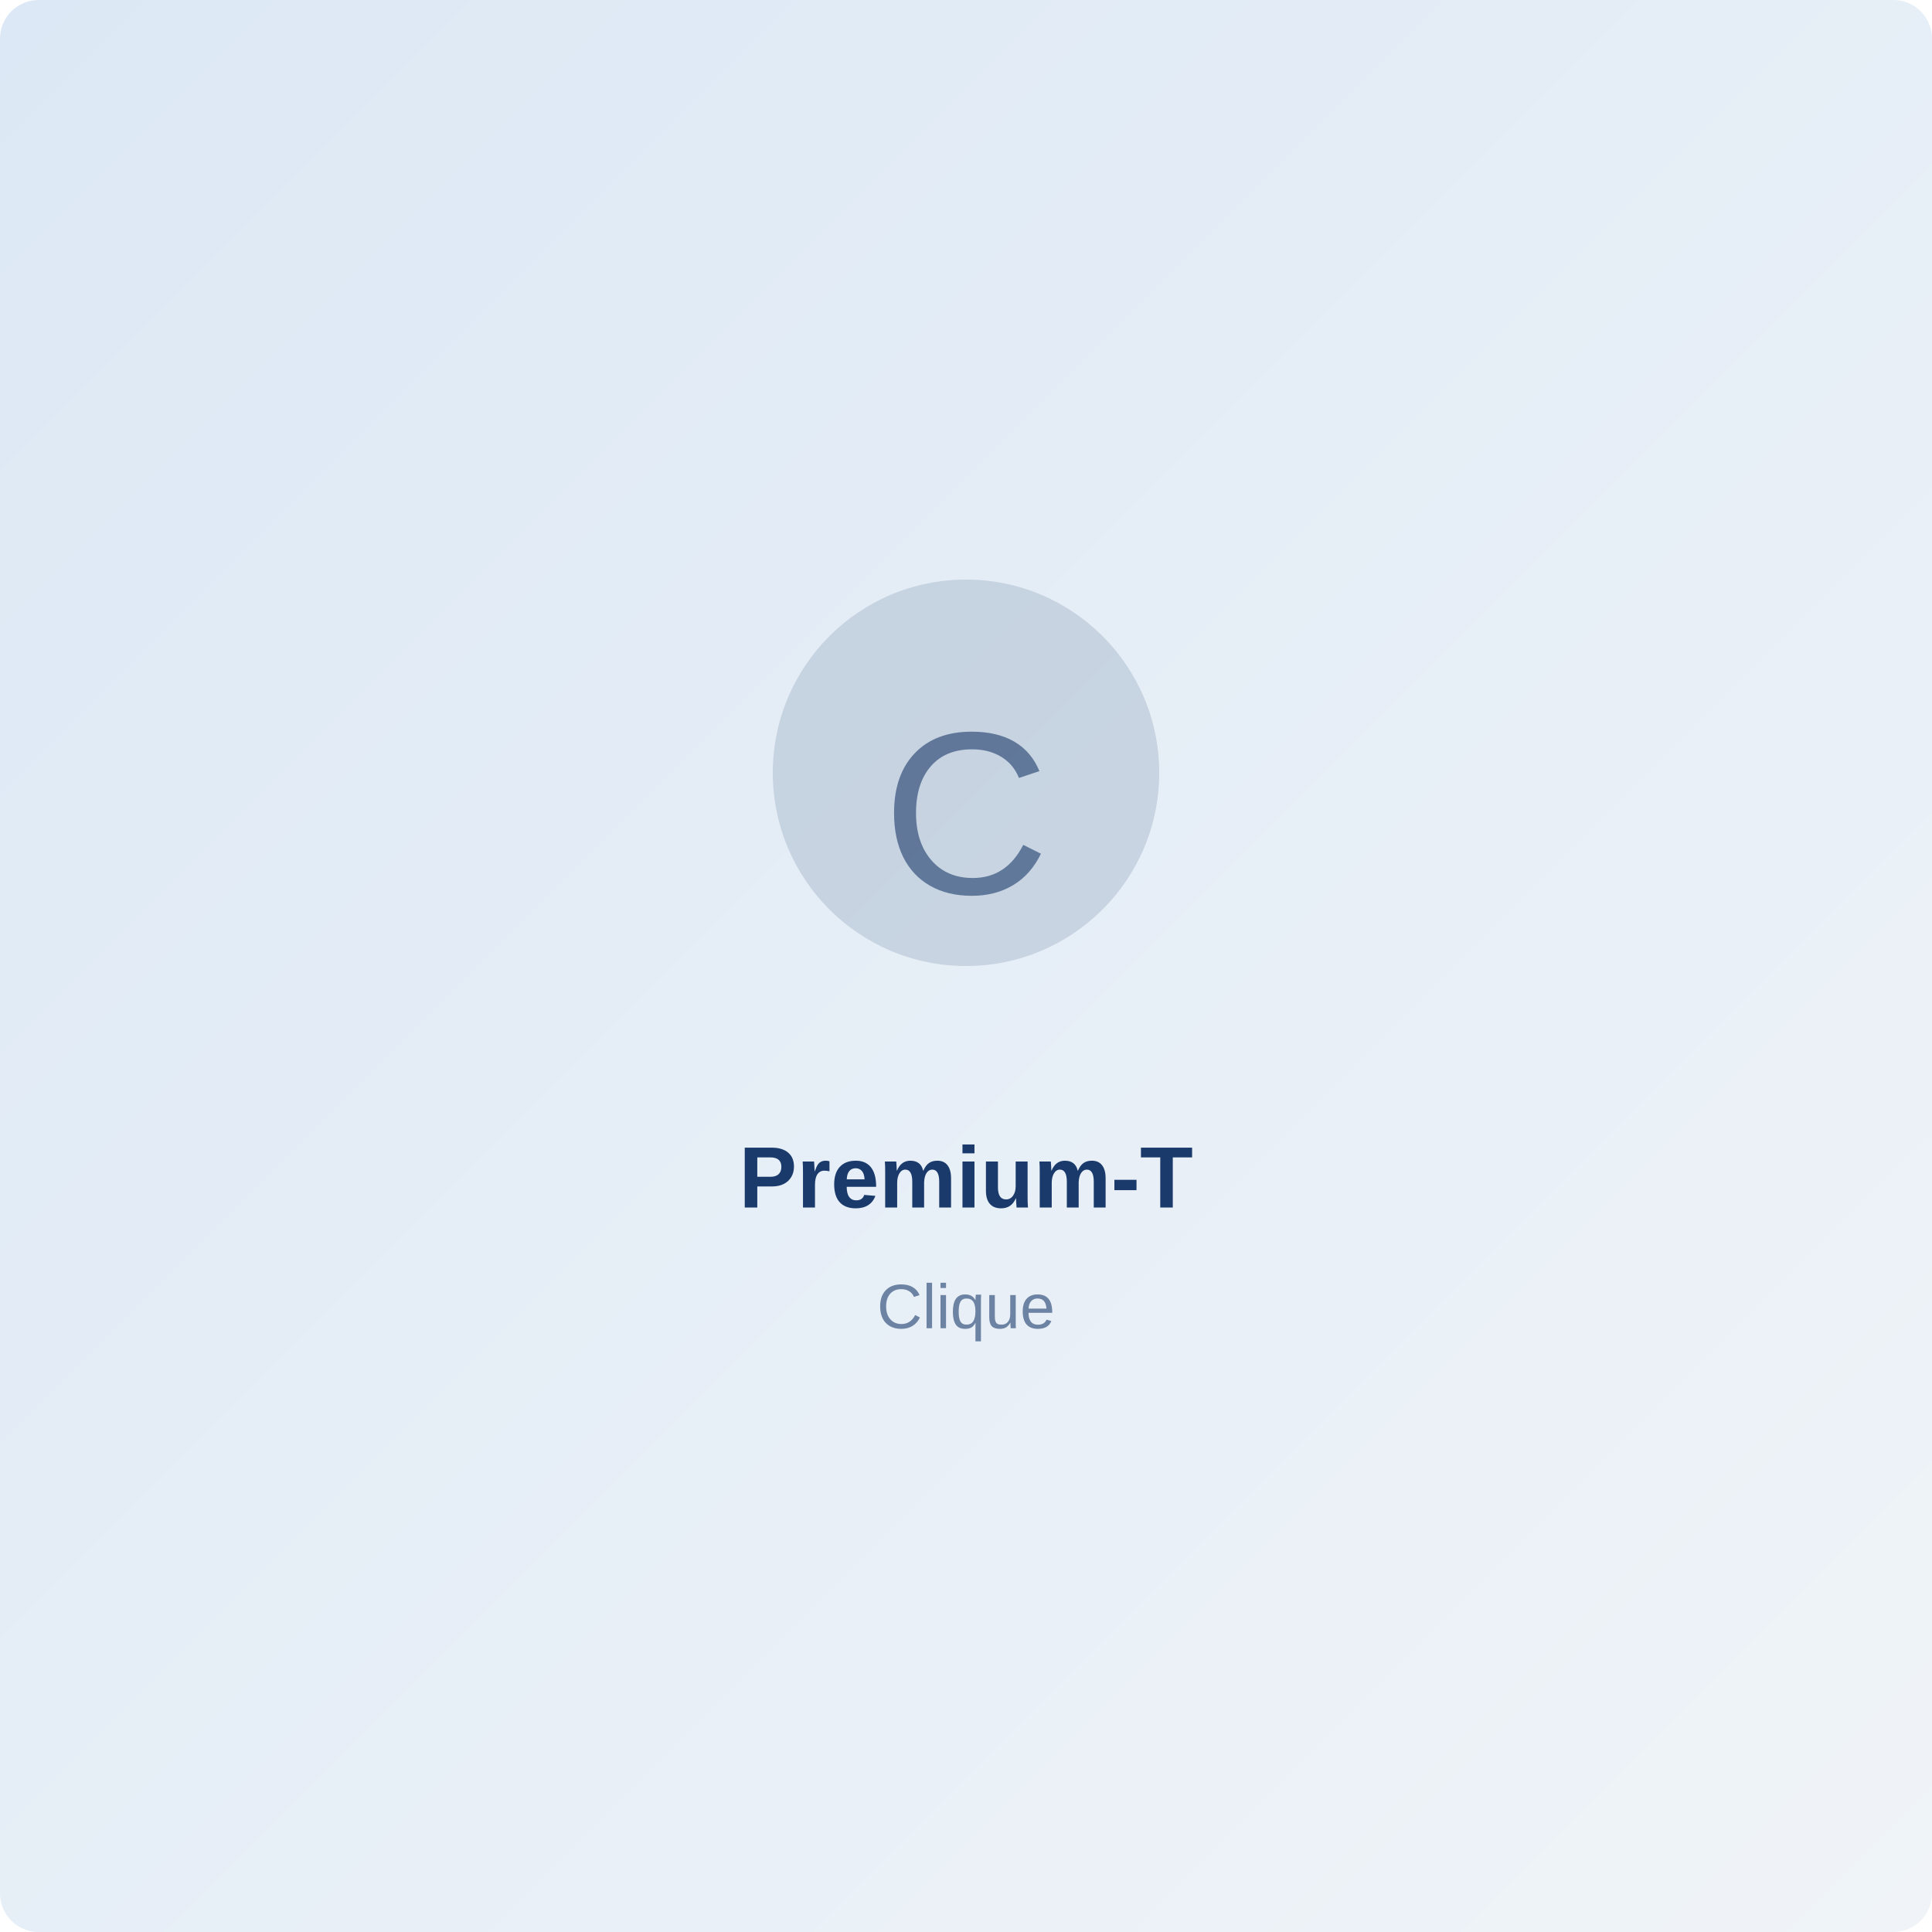
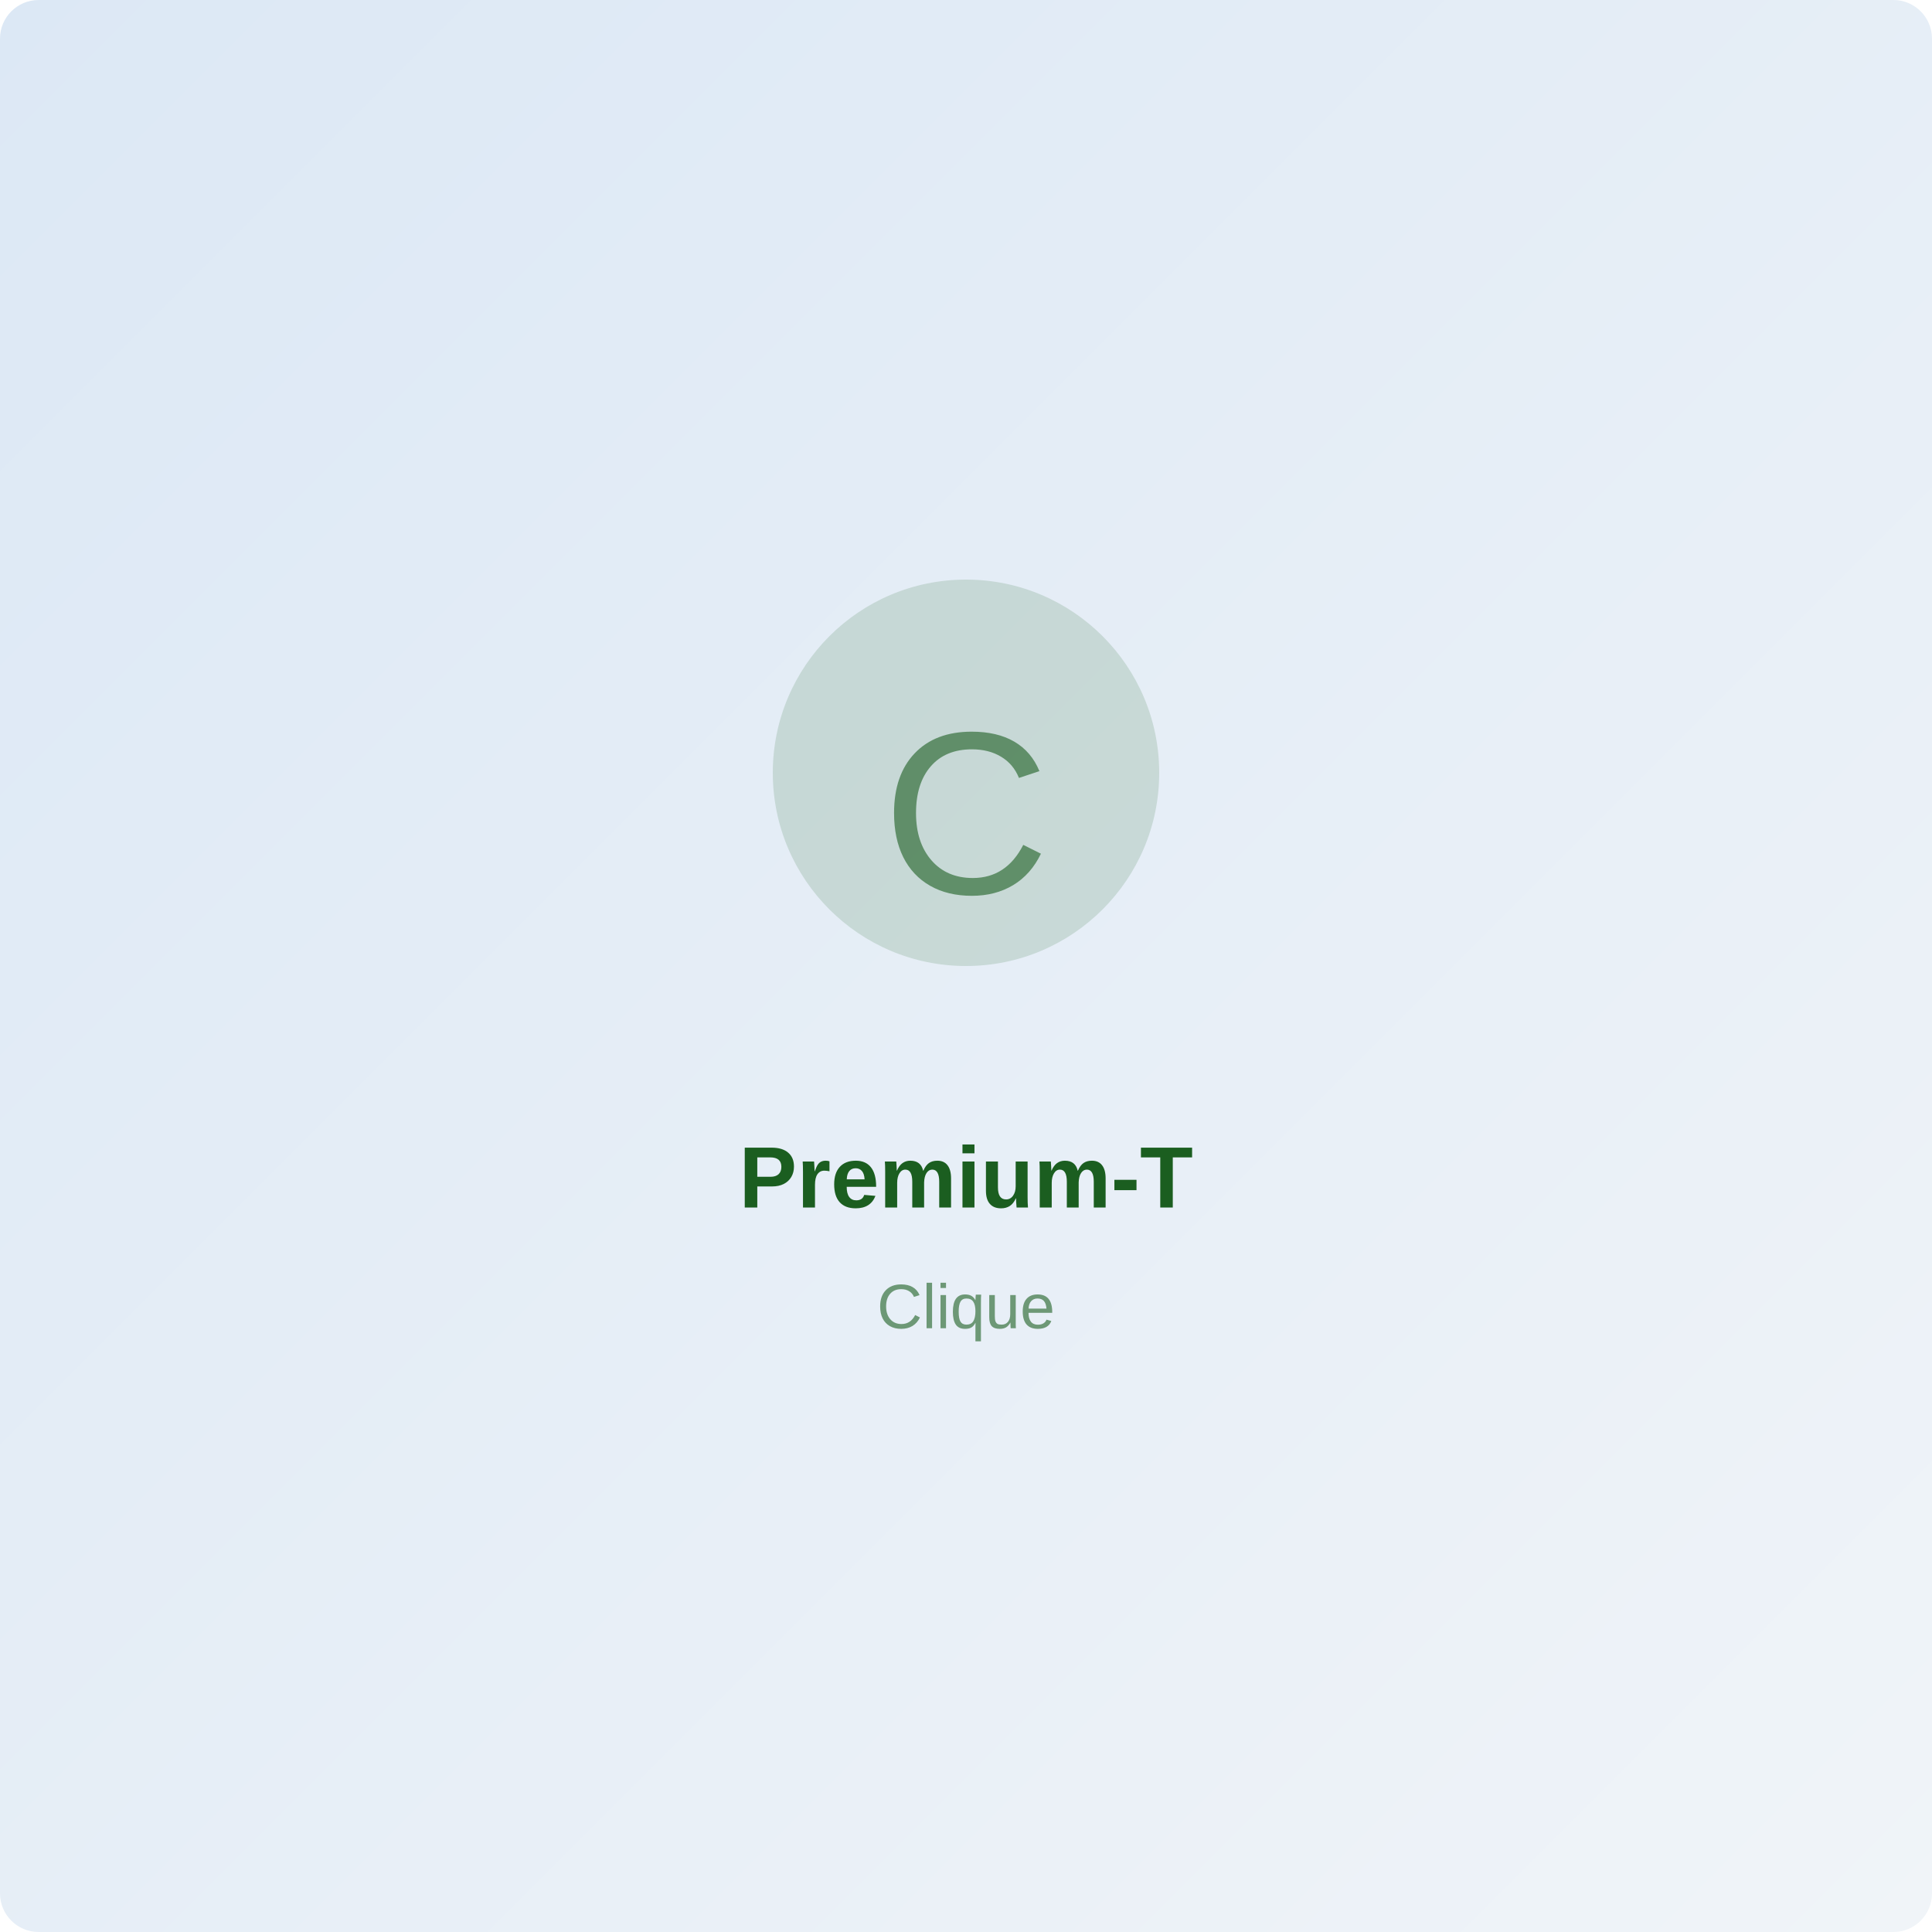
<svg xmlns="http://www.w3.org/2000/svg" width="400" height="400" viewBox="0 0 400 400">
  <defs>
    <linearGradient id="bg" x1="0%" y1="0%" x2="100%" y2="100%">
      <stop offset="0%" style="stop-color:#dce8f5;stop-opacity:1" />
      <stop offset="100%" style="stop-color:#f0f4f8;stop-opacity:1" />
    </linearGradient>
  </defs>
  <rect width="400" height="400" fill="url(#bg)" rx="8" />
-   <rect x="160" y="120" width="80" height="80" rx="40" fill="#1a3a6b" opacity="0.15" />
-   <text x="200" y="185" font-family="Arial, sans-serif" font-size="48" text-anchor="middle" fill="#1a3a6b" opacity="0.6">C</text>
-   <text x="200" y="250" font-family="Arial, sans-serif" font-size="18" font-weight="bold" text-anchor="middle" fill="#1a3a6b">Premium-T</text>
-   <text x="200" y="275" font-family="Arial, sans-serif" font-size="13" text-anchor="middle" fill="#1a3a6b" opacity="0.6">Clique</text>
+   <rect x="160" y="120" width="80" height="80" rx="40" fill="#1b5e20" opacity="0.15" />
+   <text x="200" y="185" font-family="Arial, sans-serif" font-size="48" text-anchor="middle" fill="#1b5e20" opacity="0.6">C</text>
+   <text x="200" y="250" font-family="Arial, sans-serif" font-size="18" font-weight="bold" text-anchor="middle" fill="#1b5e20">Premium-T</text>
+   <text x="200" y="275" font-family="Arial, sans-serif" font-size="13" text-anchor="middle" fill="#1b5e20" opacity="0.6">Clique</text>
</svg>
